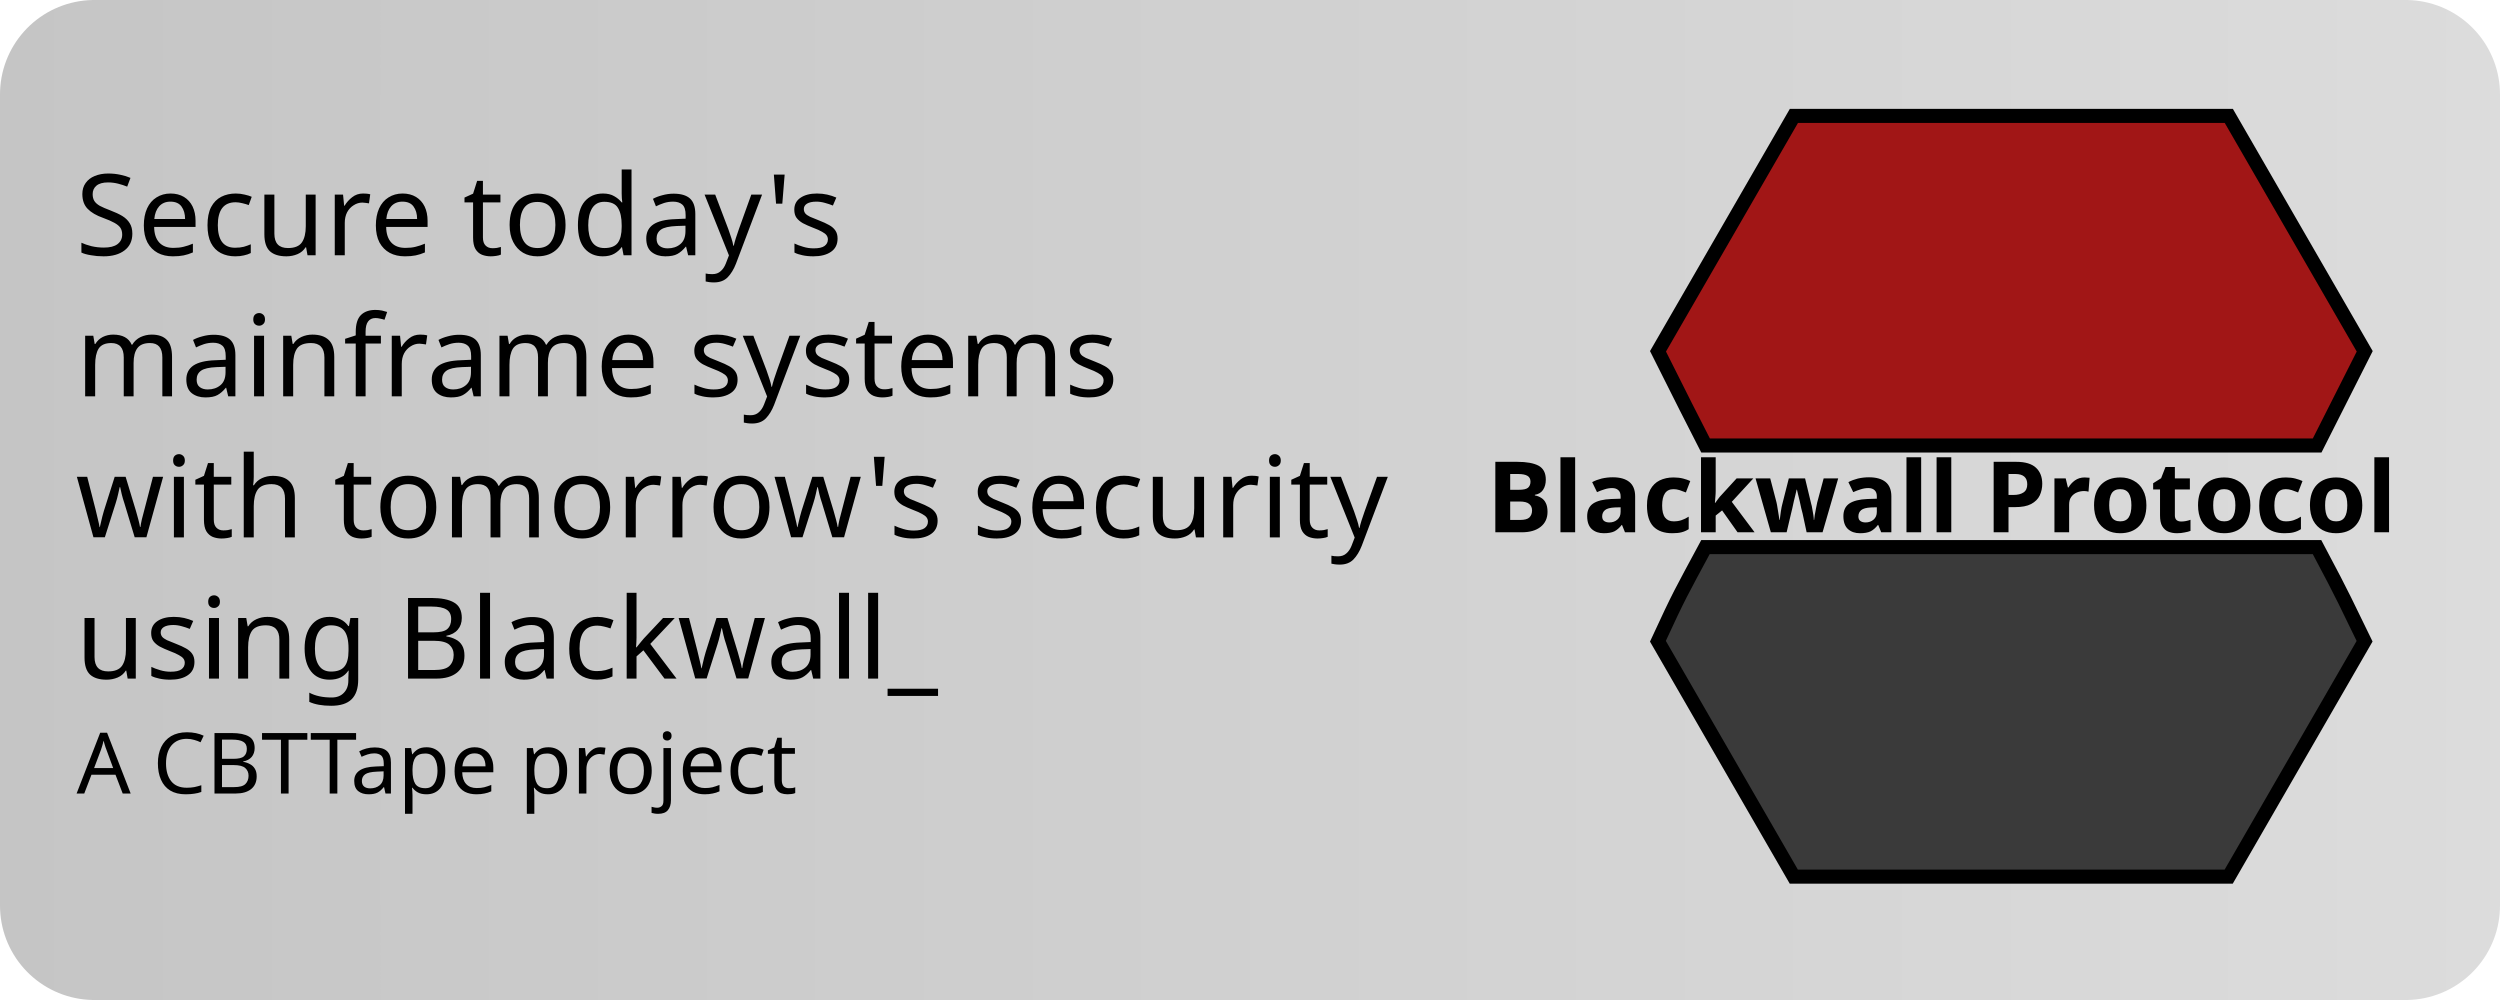
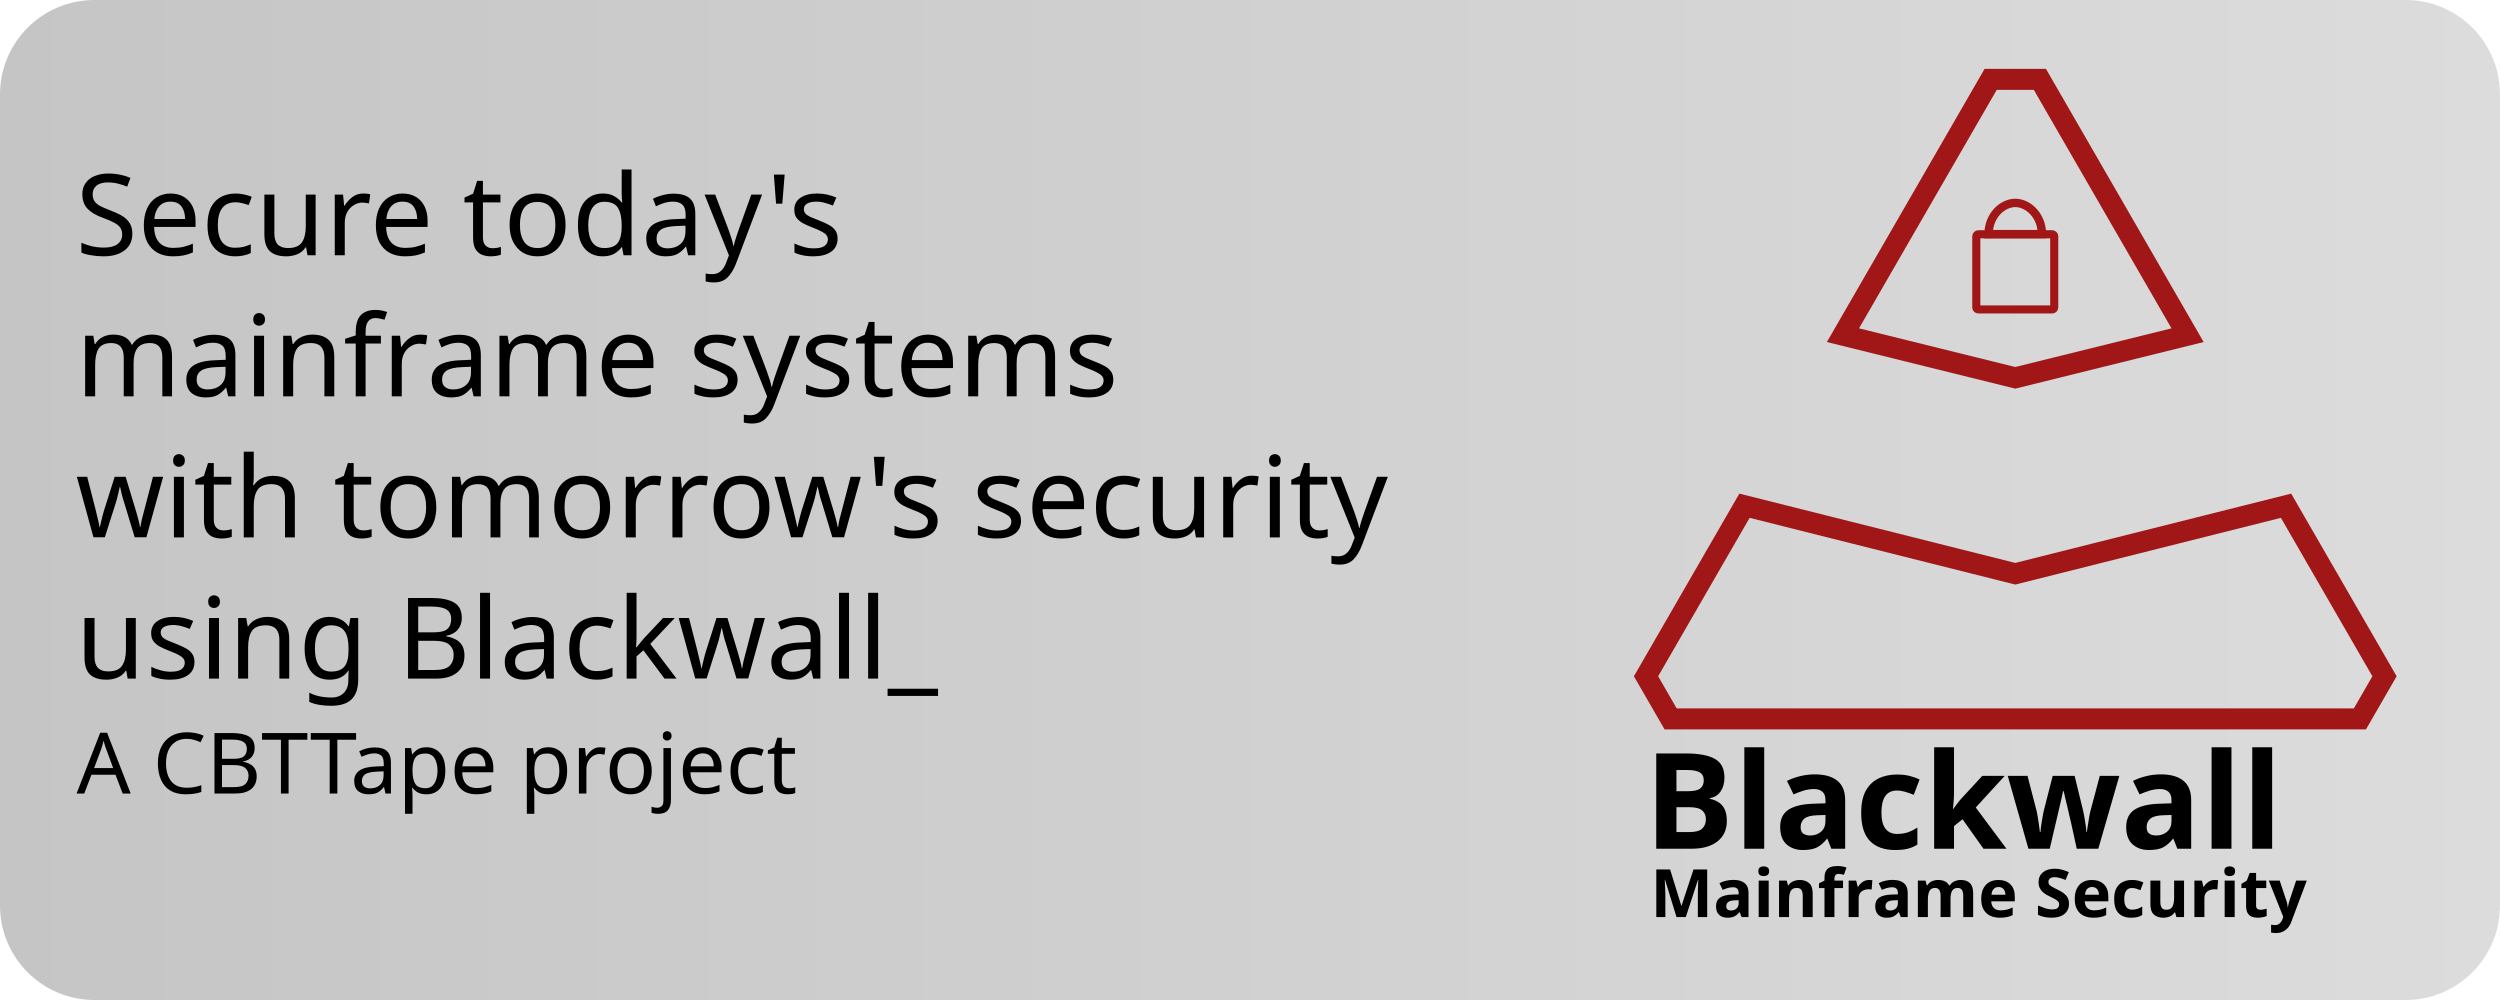
- <svg xmlns="http://www.w3.org/2000/svg" xmlns:xlink="http://www.w3.org/1999/xlink" width="250mm" height="100mm" viewBox="0 0 250 100" version="1.1" id="svg1">
+ <svg xmlns="http://www.w3.org/2000/svg" xmlns:xlink="http://www.w3.org/1999/xlink" width="250mm" height="100mm" viewBox="0 0 250 100" version="1.1" id="svg1" xml:space="preserve">
  <defs id="defs1">
    <linearGradient id="linearGradient14">
      <stop style="stop-color:#c5c5c5;stop-opacity:1;" offset="0" id="stop14" />
      <stop style="stop-color:#dcdcdc;stop-opacity:1;" offset="1" id="stop15" />
    </linearGradient>
    <linearGradient id="linearGradient12">
      <stop style="stop-color:#c5c5c5;stop-opacity:1;" offset="0" id="stop12" />
      <stop style="stop-color:#dcdcdc;stop-opacity:1;" offset="1" id="stop13" />
    </linearGradient>
    <rect x="41.379" y="258.621" width="309.483" height="74.138" id="rect8" />
    <linearGradient xlink:href="#linearGradient12" id="linearGradient13" x1="3.8146973e-05" y1="50" x2="250" y2="50" gradientUnits="userSpaceOnUse" />
    <linearGradient xlink:href="#linearGradient14" id="linearGradient15" x1="3.8146973e-05" y1="50" x2="250" y2="50" gradientUnits="userSpaceOnUse" />
+     <clipPath clipPathUnits="userSpaceOnUse" id="clipPath33">
+       <rect style="fill:#000000;stroke:none;stroke-width:1;stroke-linecap:butt;stroke-linejoin:bevel;paint-order:stroke markers fill;stop-color:#000000" id="rect33" width="46.192" height="80.007" x="75" y="399.997" />
+     </clipPath>
+     <pattern patternUnits="userSpaceOnUse" width="2.5" height="1" patternTransform="translate(0,0) scale(2,2)" preserveAspectRatio="xMidYMid" id="Strips1_1.5-7" style="fill:#000000">
+       <rect style="stroke:none" x="0" y="-0.5" width="1" height="2" id="rect140-1" />
+     </pattern>
+     <pattern xlink:href="#Strips1_1.5-7" preserveAspectRatio="xMidYMid" id="pattern1" patternTransform="rotate(90,-4.5161,-7.969589)" x="0" y="0" />
  </defs>
  <rect style="fill:url(#linearGradient15);fill-opacity:1;stroke:url(#linearGradient13);stroke-width:18.879;stroke-linecap:round;stroke-linejoin:round;stroke-miterlimit:16.5;stroke-dasharray:none;stroke-opacity:1" id="rect10" width="231.121" height="81.121" x="9.439" y="9.439" />
  <g id="layer1">
    <text xml:space="preserve" style="font-style:normal;font-variant:normal;font-weight:500;font-stretch:normal;font-size:11.289px;font-family:'IBM Plex Sans';-inkscape-font-specification:'IBM Plex Sans Medium';text-align:start;writing-mode:lr-tb;direction:ltr;text-anchor:start;fill:#000000;fill-opacity:1;stroke-width:0.265" x="7.561" y="25.523" id="text5">
      <tspan id="tspan5" style="font-style:normal;font-variant:normal;font-weight:500;font-stretch:normal;font-size:11.289px;font-family:'IBM Plex Sans';-inkscape-font-specification:'IBM Plex Sans Medium';text-align:start;text-anchor:start;stroke-width:0.265" x="7.561" y="25.523">Secure today's </tspan>
      <tspan style="font-style:normal;font-variant:normal;font-weight:500;font-stretch:normal;font-size:11.289px;font-family:'IBM Plex Sans';-inkscape-font-specification:'IBM Plex Sans Medium';text-align:start;text-anchor:start;stroke-width:0.265" x="7.561" y="39.635" id="tspan6">mainframe systems</tspan>
      <tspan style="font-style:normal;font-variant:normal;font-weight:500;font-stretch:normal;font-size:11.289px;font-family:'IBM Plex Sans';-inkscape-font-specification:'IBM Plex Sans Medium';text-align:start;text-anchor:start;stroke-width:0.265" x="7.561" y="53.746" id="tspan11">with tomorrow's security </tspan>
      <tspan style="font-style:normal;font-variant:normal;font-weight:500;font-stretch:normal;font-size:11.289px;font-family:'IBM Plex Sans';-inkscape-font-specification:'IBM Plex Sans Medium';text-align:start;text-anchor:start;stroke-width:0.265" x="7.561" y="67.857" id="tspan12">using Blackwall_</tspan>
      <tspan style="font-style:normal;font-variant:normal;font-weight:500;font-stretch:normal;font-size:11.289px;font-family:'IBM Plex Sans';-inkscape-font-specification:'IBM Plex Sans Medium';text-align:start;text-anchor:start;stroke-width:0.265" x="7.561" y="81.968" id="tspan7" />
    </text>
    <text xml:space="preserve" style="font-style:normal;font-variant:normal;font-weight:normal;font-stretch:normal;font-size:8.467px;font-family:'IBM Plex Sans';-inkscape-font-specification:'IBM Plex Sans';text-align:start;writing-mode:lr-tb;direction:ltr;text-anchor:start;fill:#000000;fill-opacity:1;stroke-width:0.265" x="7.66" y="79.353" id="text10">
      <tspan id="tspan10" style="font-size:8.467px;stroke-width:0.265" x="7.66" y="79.353">A CBTTape project</tspan>
    </text>
  </g>
  <g id="layer2" transform="translate(-0.29006,-2.90786)">
-     <path d="m 170.838,57.616 c -2.51,4.674 -2.55,4.638 -4.757,9.416 l 2.718,4.708 2.718,4.708 2.718,4.708 2.718,4.708 2.718,4.708 h 5.436 5.436 5.436 5.436 5.436 5.436 5.436 5.436 l 2.718,-4.708 2.718,-4.708 2.718,-4.708 2.718,-4.708 2.718,-4.708 c -1.873,-3.803 -1.814,-3.891 -4.757,-9.416 h -10.193 -10.193 -10.193 -10.193 -10.193 z" style="fill:#3a3a3a;fill-opacity:1;stroke:#000000;stroke-width:1.407" id="path3" />
-     <path d="m 179.68,14.5 -2.718,4.708 -2.718,4.708 -2.718,4.708 -2.718,4.708 -2.718,4.708 c 4.041,8.059 1.773,3.542 4.757,9.416 h 10.193 10.193 10.193 10.193 10.193 10.193 l 4.757,-9.416 -2.718,-4.708 -2.718,-4.708 -2.718,-4.708 -2.718,-4.708 -2.718,-4.708 h -5.436 -5.436 -5.436 -5.436 -5.436 -5.436 -5.436 z" style="fill:#a11616;stroke:#000000;stroke-width:1.407" id="path2" />
-     <text xml:space="preserve" style="font-style:normal;font-variant:normal;font-weight:bold;font-stretch:normal;font-size:9.878px;font-family:'IBM Plex Sans';-inkscape-font-specification:'IBM Plex Sans Bold';text-align:center;writing-mode:lr-tb;direction:ltr;text-anchor:middle;fill:#000000;fill-opacity:1;stroke-width:0.265" x="200.875" y="56.136" id="text1">
-       <tspan style="font-style:normal;font-variant:normal;font-weight:bold;font-stretch:normal;font-size:9.878px;font-family:'IBM Plex Sans';-inkscape-font-specification:'IBM Plex Sans Bold';text-align:center;text-anchor:middle;fill:#000000;fill-opacity:1;stroke-width:0.265" x="200.875" y="56.136" id="tspan3">Blackwall Protocol</tspan>
-     </text>
+     <g id="layer1-6" transform="matrix(0.525143,0,0,0.525143,149.3021,-0.1093478)">
+       <path id="path3" style="opacity:1;fill:none;fill-opacity:1;stroke:#a11616;stroke-width:4;stroke-dasharray:none;stroke-opacity:1" d="m 67.188,69.573 4.687,-8.119 4.688,-8.119 4.688,-8.119 4.687,-8.119 4.688,-8.119 4.687,-8.119 h 9.375 l 4.687,8.119 4.688,8.119 4.687,8.119 4.688,8.119 4.687,8.119 4.688,8.119 L 100,77.692 Z m 84.375,32.476 4.688,8.119 4.688,8.119 4.688,8.119 4.688,8.119 -4.688,8.119 H 156.25 146.875 137.5 128.125 118.75 109.375 100 90.625 81.25 71.875 62.5 53.125 43.75 34.375 l -4.688,-8.119 4.688,-8.119 4.688,-8.119 4.688,-8.119 4.688,-8.119 L 100,115 Z" />
+       <text xml:space="preserve" style="font-style:normal;font-variant:normal;font-weight:bold;font-stretch:normal;font-size:25.4px;font-family:Corbel;-inkscape-font-specification:'Corbel Bold';text-align:start;writing-mode:lr-tb;direction:ltr;text-anchor:start;opacity:1;fill:#000000;fill-opacity:1;stroke:none;stroke-width:1.2;stroke-dasharray:none;stroke-dashoffset:0" x="29.357" y="167.361" id="text3">
+         <tspan id="tspan3" style="font-style:normal;font-variant:normal;font-weight:800;font-stretch:normal;font-family:Orbitron;-inkscape-font-specification:'Orbitron Ultra-Bold';stroke-width:1.2" x="29.357" y="167.361">Blackwall</tspan>
+       </text>
+       <text xml:space="preserve" style="font-style:normal;font-variant:normal;font-weight:bold;font-stretch:normal;font-size:12.7px;font-family:Corbel;-inkscape-font-specification:'Corbel Bold';text-align:start;writing-mode:lr-tb;direction:ltr;text-anchor:start;fill:#000000;fill-opacity:1;stroke:none;stroke-width:1.2;stroke-dasharray:none;stroke-dashoffset:0" x="30.506" y="180.376" id="text3-3">
+         <tspan id="tspan3-0" style="font-style:normal;font-variant:normal;font-weight:800;font-stretch:normal;font-size:12.7px;font-family:Orbitron;-inkscape-font-specification:'Orbitron Ultra-Bold';stroke-width:1.2" x="30.506" y="180.376">Mainframe Security</tspan>
+       </text>
+       <rect style="fill:none;fill-opacity:1;stroke:#a11616;stroke-width:1.542;stroke-dasharray:none;stroke-opacity:1" id="rect8-6" width="14.843" height="14.312" x="92.579" y="50.358" rx="0.393" ry="0.379" />
+       <path id="path8" style="fill:none;stroke:#a11616;stroke-width:1.6;stroke-dasharray:none" d="m 105.081,50.334 c -4.527,0.007 -5.983,-0.018 -10.162,0 10e-4,-3.521 2.624,-5.95 5.081,-5.95 2.457,0 5.083,2.418 5.081,5.95 z" />
+     </g>
  </g>
</svg>
